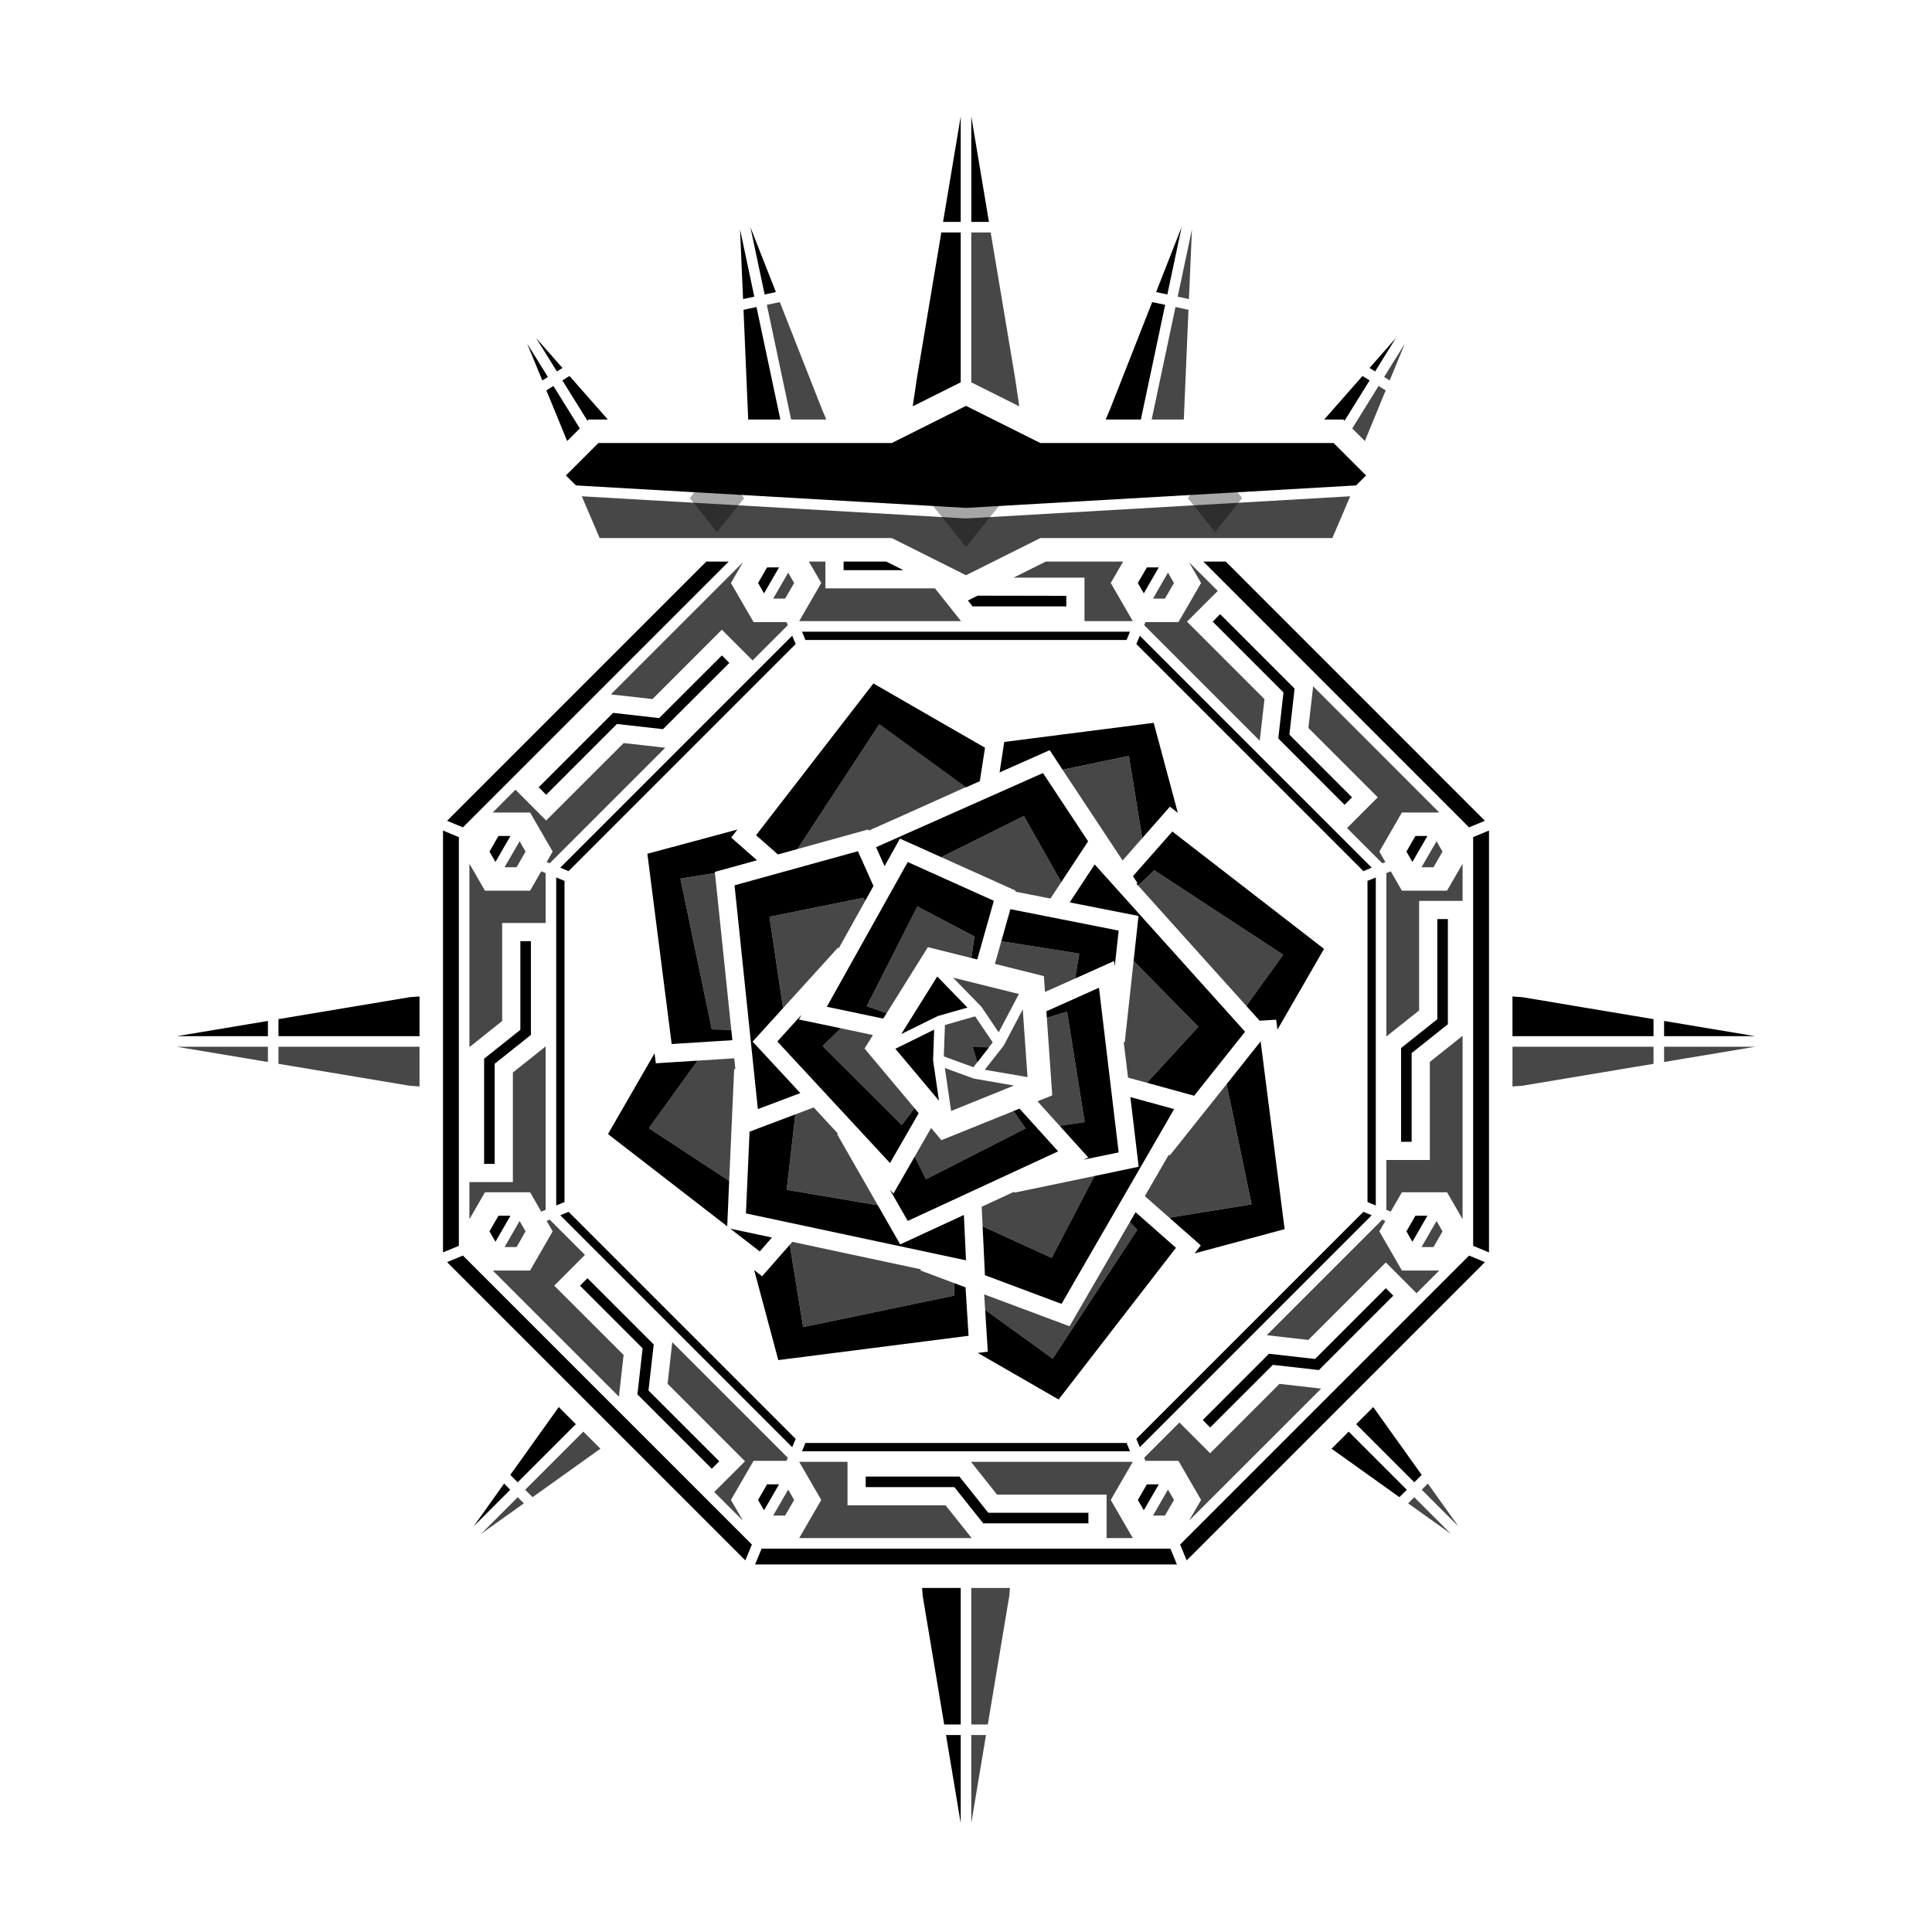
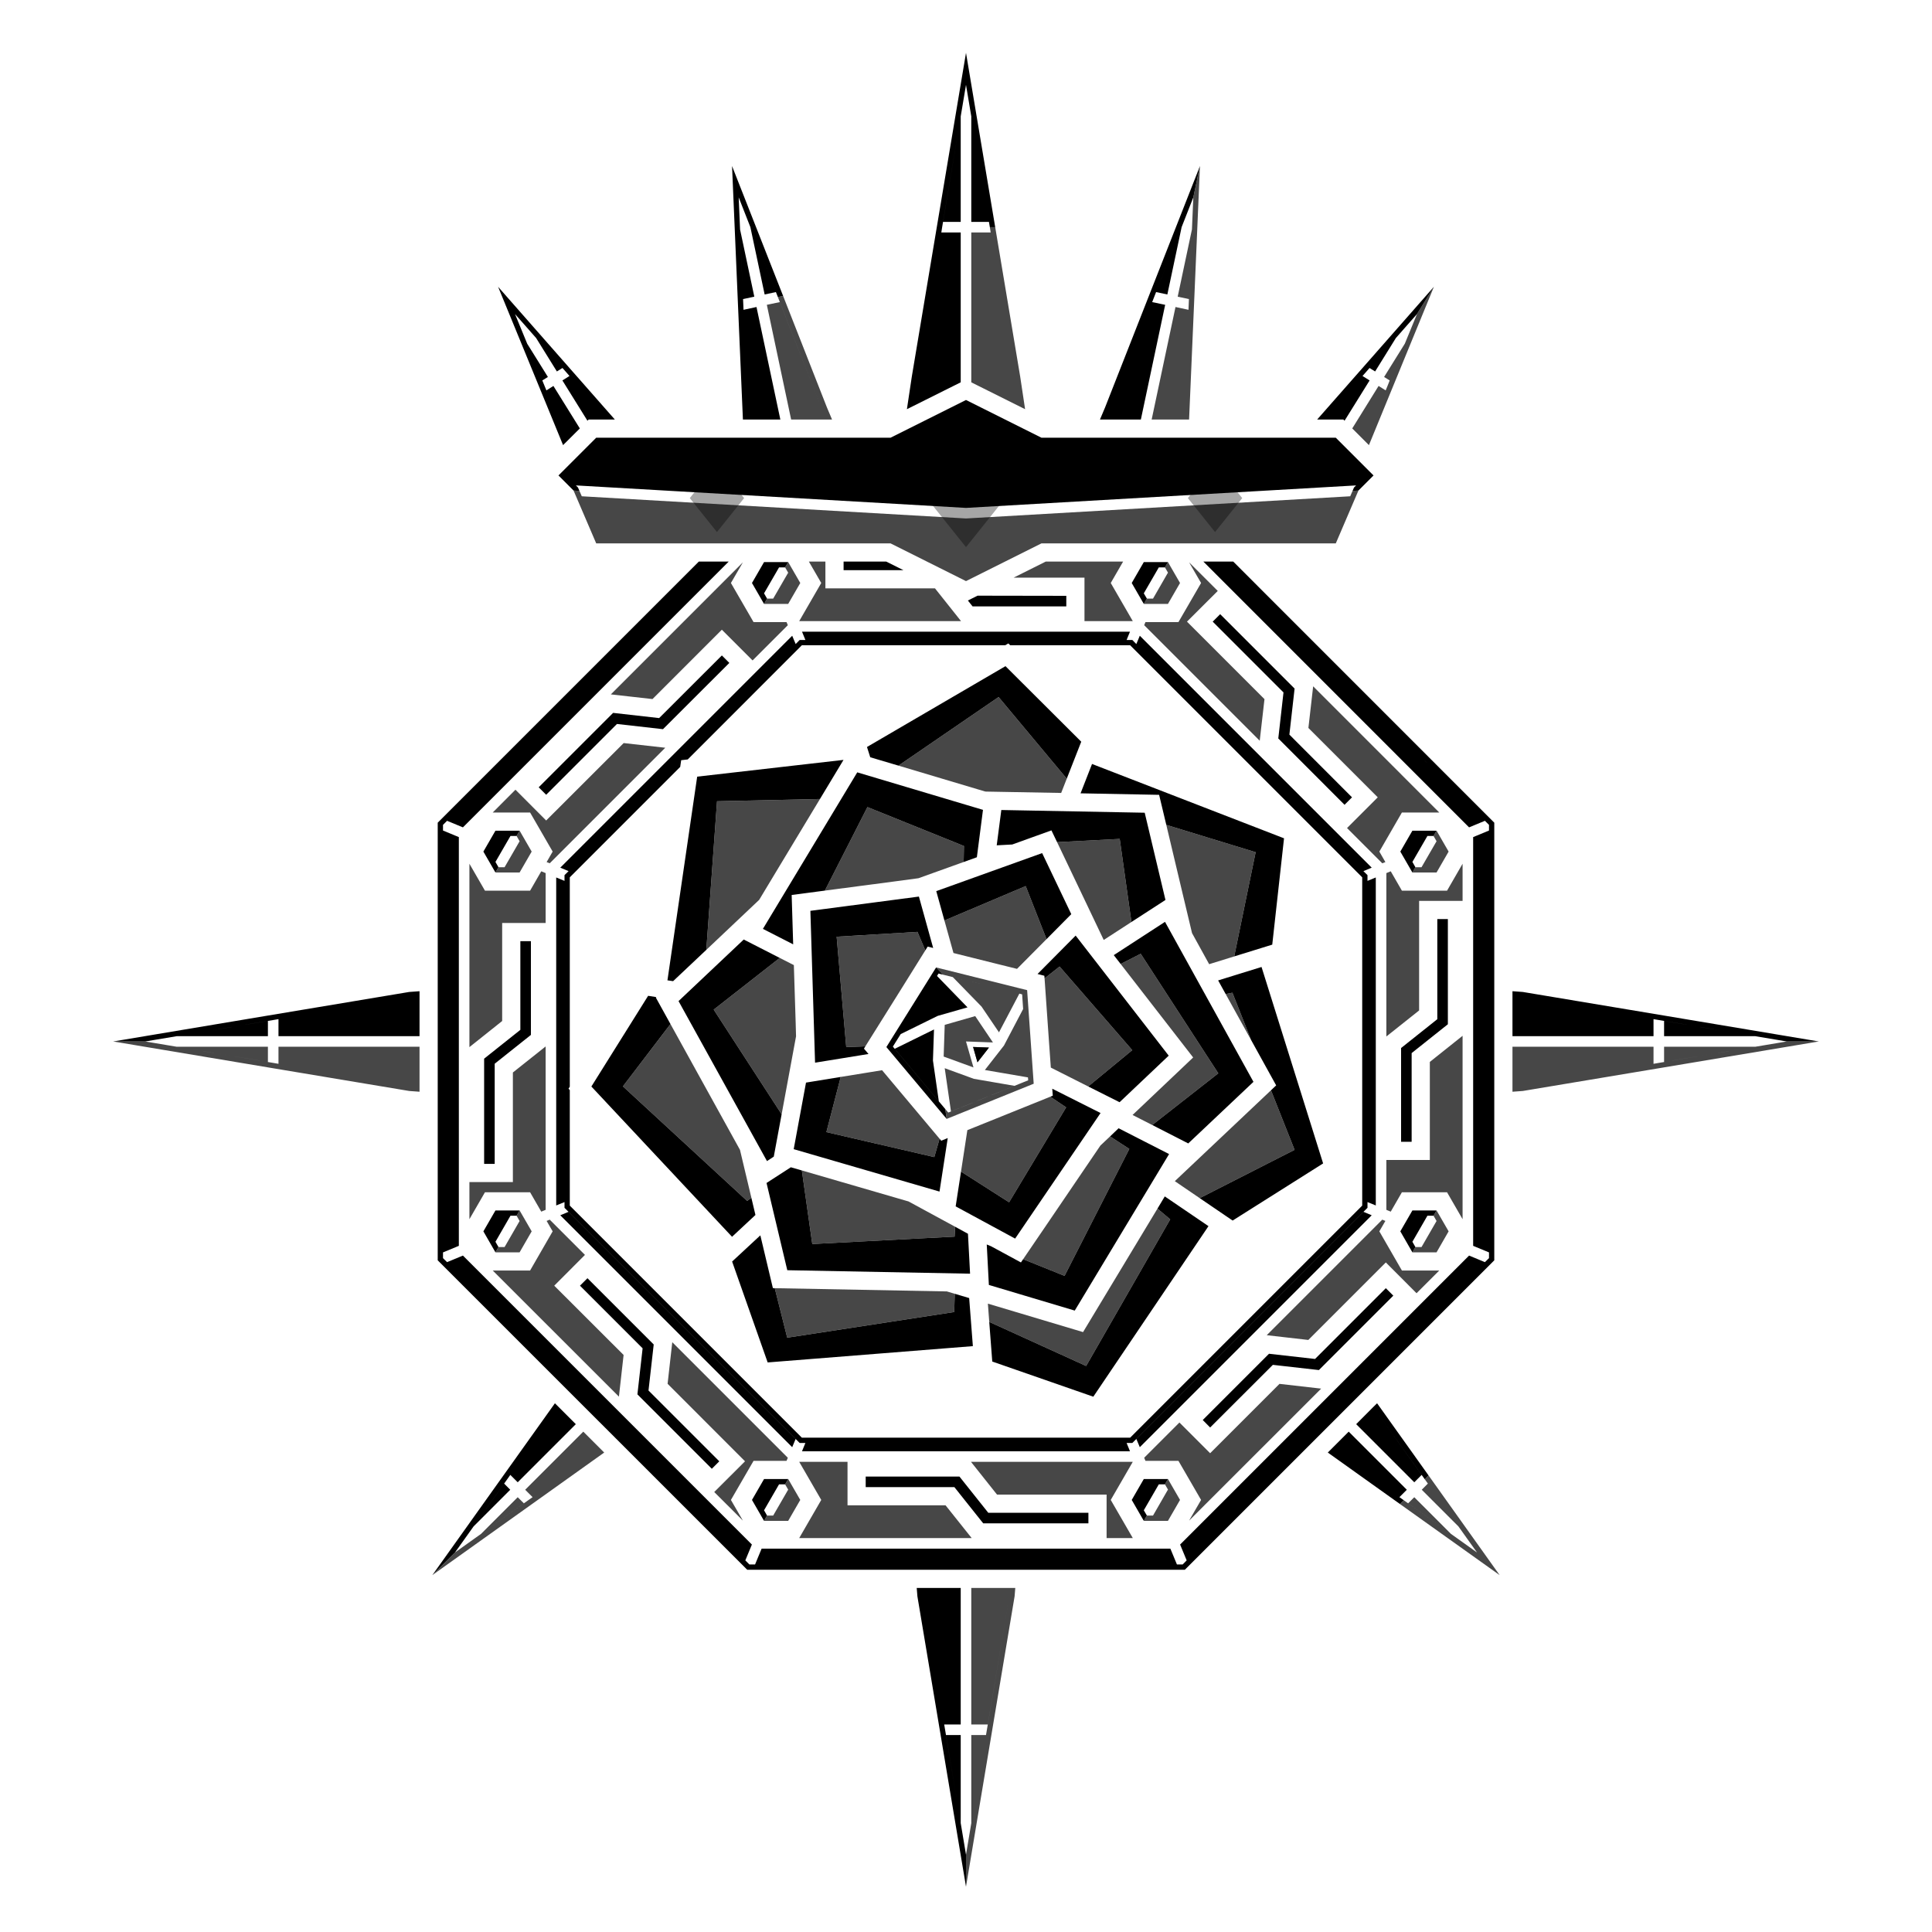
<svg xmlns="http://www.w3.org/2000/svg" viewBox="0 0 256 256" width="256" height="256">
  <g fill="currentColor" fill-rule="evenodd">
-     <path d="M201.7 132.13L219.1 135.04L219.1 137.3L200.41 137.3L200.41 132.04ZM232.58 137.3L220.5 137.3L220.5 135.28ZM55.59 137.3L36.9 137.3L36.9 135.04L54.3 132.13L55.59 132.04ZM35.5 137.3L23.42 137.3L35.5 135.28ZM127.3 228.5L125.11 228.5L122.26 211.44L122.18 210.41L127.3 210.41ZM127.3 241.58L125.35 229.9L127.3 229.9ZM188.38 195.43L187.4 196.41L179.7 188.71L181.96 186.44ZM186.41 197.4L185.43 198.38L176.44 191.96L178.71 189.7ZM76.3 188.71L68.6 196.41L67.62 195.43L74.04 186.44ZM67.61 197.4L62.75 202.26L66.8 196.58ZM76.83 56.77L75.15 58.44L72.4 51.73L73.33 51.14ZM80.54 55.59L78 55.59L77.84 55.75L74.52 50.41L75.46 49.82ZM72.6 49.95L71.86 50.41L69.85 45.53ZM74.53 48.76L73.79 49.22L71.04 44.79ZM181.48 50.41L178.16 55.75L178 55.59L175.46 55.59L180.54 49.82ZM182.21 49.22L181.47 48.76L184.96 44.79ZM103.4 55.59L99.14 55.59L98.52 41.05L100.24 40.68ZM99.95 39.31L98.46 39.63L98.06 30.39ZM102.81 38.7L101.32 39.02L99.43 30.09ZM151.17 55.59L146.51 55.59L147.08 54.24L152.67 40.03L154.39 40.39ZM154.68 39.02L153.19 38.7L156.57 30.09ZM127.3 50.66L120.94 53.84L121.51 50.02L124.73 30.8L127.3 30.8ZM127.3 29.4L124.96 29.4L127.3 15.42ZM131.04 29.4L128.7 29.4L128.7 15.42ZM149.28 84.8L106.72 84.8L106.27 83.7L149.73 83.7ZM196.76 108.76L194.66 109.63L159.45 74.41L162.42 74.41ZM181.76 114.97L180.66 115.43L150.57 85.34L151.03 84.24ZM197.3 165.95L195.2 165.08L195.2 110.92L197.3 110.05ZM182.3 159.73L181.2 159.28L181.2 116.72L182.3 116.27ZM196.76 167.24L157.24 206.76L156.37 204.66L194.66 166.37ZM181.76 161.03L151.03 191.76L150.57 190.66L180.66 160.57ZM155.95 207.3L100.05 207.3L100.92 205.2L155.08 205.2ZM149.73 192.3L106.27 192.3L106.72 191.2L149.28 191.2ZM99.63 204.66L98.76 206.76L59.24 167.24L61.34 166.37ZM105.43 190.66L104.97 191.76L74.24 161.03L75.34 160.57ZM60.8 110.92L60.8 165.08L58.7 165.95L58.7 110.05ZM74.8 116.72L74.8 159.28L73.7 159.73L73.7 116.27ZM96.56 74.41L61.34 109.63L59.24 108.76L93.59 74.41ZM105.43 85.34L75.34 115.43L74.24 114.97L104.97 84.24ZM151.56 78.62L150.77 77.25L151.97 75.18L153.55 75.18ZM187.15 114.21L186.36 112.84L187.55 110.77L189.14 110.77ZM187.15 164.54L186.36 163.16L187.55 161.09L189.14 161.09ZM151.56 200.12L150.77 198.75L151.97 196.68L153.55 196.68ZM101.24 200.12L100.45 198.75L101.64 196.68L103.23 196.68ZM65.65 164.54L64.86 163.16L66.05 161.09L67.64 161.09ZM65.65 114.21L64.86 112.84L66.05 110.77L67.64 110.77ZM101.24 78.62L100.45 77.25L101.64 75.18L103.23 75.18ZM141.29 78.95L141.29 80.35L128.87 80.35L128.25 79.57L129.53 78.93ZM119.71 75.55L111.78 75.55L111.78 74.41L117.43 74.41ZM171.54 91.24L170.85 97.34L179.15 105.65L178.16 106.64L169.38 97.85L170.07 91.75L160.69 82.37L161.68 81.38ZM191.85 135.72L187.05 139.54L187.05 151.29L185.65 151.29L185.65 138.87L190.45 135.05L190.45 121.78L191.85 121.78ZM184.62 171.68L174.76 181.54L168.66 180.85L160.35 189.15L159.37 188.16L168.15 179.38L174.25 180.07L183.63 170.69ZM130.95 200.45L144.22 200.45L144.22 201.85L130.28 201.85L126.46 197.05L114.71 197.05L114.71 195.65L127.13 195.65ZM86.62 178.15L85.93 184.25L95.31 193.63L94.32 194.62L84.46 184.76L85.15 178.66L76.85 170.36L77.84 169.37ZM70.35 137.13L65.55 140.95L65.55 154.22L64.15 154.22L64.15 140.28L68.95 136.46L68.95 124.71L70.35 124.71ZM96.64 87.84L87.85 96.62L81.75 95.93L72.37 105.31L71.38 104.32L81.24 94.46L87.34 95.15L95.65 86.85ZM137.84 58.7L176.71 58.7L181.01 63L179.69 64.32L128 67.3L76.31 64.32L74.99 63L79.29 58.7L118.17 58.7L128 53.78ZM149.58 100.16L140.79 101.99L139.09 99.4L132.45 102.35L133.07 98.31L152.87 95.78ZM156.07 107.71L155.02 106.89L151.35 111.06L149.58 100.16L152.87 95.78ZM175.44 125.73L170.02 126.51L152.95 115.32L150.82 117.35L150.58 117.09L150.71 116.98L150.12 116.1L155.34 110.18ZM169.27 136.43L169.1 135.11L166.91 135.25L165.14 133.28L170.02 126.51L175.44 125.73ZM170.22 162.87L165.84 159.58L162.53 143.66L167.04 137.99ZM170.22 162.87L158.29 166.08L159.11 165.02L154.94 161.35L165.84 159.58ZM155.82 165.34L140.27 185.44L139.49 180.02L150.69 162.95L149.71 161.93L150.47 160.62ZM139.49 180.02L140.27 185.44L129.57 179.27L130.89 179.1L130.54 173.56ZM127.94 170.58L128.34 177L103.13 180.22L106.42 175.84L126.4 171.68L126.44 170.02ZM106.42 175.84L103.13 180.22L99.93 168.29L100.98 169.11L104.65 164.94ZM102.29 163.98L100.67 165.82L96.76 162.8ZM96.62 156.47L96.36 162.49L80.56 150.27L85.98 149.49ZM86.9 140.89L92.44 140.54L85.98 149.49L80.56 150.27L86.73 139.57ZM90.16 116.42L94.32 136.4L96.9 136.46L97.04 137.83L89 138.34L85.78 113.13ZM96.89 110.98L100.31 113.99L94.72 115.53L94.73 115.68L90.16 116.42L85.78 113.13L97.71 109.92ZM116.51 95.98L105.68 112.5L103.08 113.22L100.18 110.67L115.73 90.56ZM130.52 99.08L129.83 103.51L128.02 104.32L116.51 95.98L115.73 90.56ZM135.67 108.13L124.72 113.58L119.25 111.12L117.21 114.77L116.08 112.26L138.2 102.43ZM144.18 111.48L140.62 116.89L135.67 108.13L138.2 102.43ZM164.98 136.71L158.78 136.06L150.21 127.33L150.86 121.37L141.74 119.57L145.05 114.54ZM164.98 136.71L158.23 145.19L151.97 143.47L158.78 136.06ZM155.58 146.96L140.66 172.77L139.35 166.67L145.01 155.83L150.88 154.6L149.78 145.37ZM139.35 166.67L140.66 172.77L130.51 168.97L130.2 162.49ZM116.31 159.69L119.28 164.89L127.72 160.99L128 167L98.84 160.78L104.24 157.66ZM104.24 157.66L98.84 160.78L99.32 149.95L105.39 147.66ZM101.96 121.48L103.76 133.58L99.73 138.02L106.05 144.84L100.42 146.96L97.33 117.31ZM115.74 117.4L114.65 119.36L114.4 118.96L101.96 121.48L97.33 117.31L113.68 112.79ZM148.23 123.31L143.01 126.36L132.68 124.72L133.88 120.47ZM147.71 128.06L147.62 127.34L142.45 129.66L143.01 126.36L148.23 123.31ZM148.23 152.7L143.72 148.68L141.39 134.06L138.71 134.86L138.65 134L145.62 130.88ZM148.23 152.7L143.54 153.67L144.2 153.37L140.4 149.17L143.72 148.68ZM140.21 152.56L120.28 161.78L122.7 156.25L135.89 149.52L134.3 147.22L135.09 146.9ZM122.7 156.25L120.28 161.78L117.9 157.63L118.39 158.15L121.21 153.24ZM109.01 138.6L119.48 149.06L121.18 146.84L121.73 147.5L117.93 154.11L103 138ZM105.86 135.09L111.41 136.25L109.01 138.6L103 138L106.21 134.46ZM121.56 120.12L114.85 133.32L117.49 134.25L117.03 134.97L109.56 133.4L120.28 114.22ZM131.69 119.36L129.49 127.13L128.71 126.94L129.12 124.09L121.56 120.12L120.28 114.22ZM123.64 140.5L124.42 145.85L118.64 138.97L123.78 136.43ZM128.19 133.51L124.27 134.63L119.42 137.02L124.19 129.39ZM131.01 138.81L129.51 140.73L128.94 138.73Z" />
-     <path d="M219.1 140.96L201.7 143.87L200.41 143.96L200.41 138.7L219.1 138.7ZM220.5 140.72L220.5 138.7L232.58 138.7ZM55.59 143.96L54.3 143.87L36.9 140.96L36.9 138.7L55.59 138.7ZM35.5 140.72L23.42 138.7L35.5 138.7ZM133.74 211.44L130.89 228.5L128.7 228.5L128.7 210.41L133.82 210.41ZM128.7 241.58L128.7 229.9L130.65 229.9ZM193.25 202.26L188.39 197.4L189.2 196.58ZM192.26 203.25L186.58 199.2L187.4 198.39ZM79.56 191.96L70.57 198.38L69.59 197.4L77.29 189.7ZM69.42 199.2L63.74 203.25L68.6 198.39ZM183.61 51.73L180.85 58.44L179.18 56.77L182.67 51.14ZM184.14 50.41L183.4 49.95L186.15 45.53ZM108.92 54.24L109.49 55.59L104.83 55.59L101.61 40.39L103.33 40.03ZM156.86 55.59L152.6 55.59L155.76 40.68L157.48 41.05ZM157.54 39.63L156.05 39.31L157.94 30.39ZM134.49 50L135.06 53.84L128.7 50.66L128.7 30.8L131.27 30.8ZM109.37 77.96L123.89 77.96L127.34 82.3L105.9 82.3L108.82 77.25L107.18 74.41L109.37 74.41ZM147.18 77.25L150.1 82.3L143.7 82.3L143.7 76.54L134.31 76.54L138.57 74.41L148.82 74.41ZM190.71 107.66L185.76 107.66L182.77 112.84L183.57 114.23L183.16 114.39L178.49 109.72L182.56 105.65L173.37 96.46L174 90.94ZM161.36 78.3L157.28 82.37L167.55 92.64L166.92 98.15L151.61 82.84L151.78 82.43L156.15 82.43L159.15 77.25L157.56 74.51ZM193.8 161.55L191.74 157.98L185.76 157.98L184.28 160.55L183.7 160.31L183.7 153.7L189.46 153.7L189.46 140.71L193.8 137.25ZM193.8 119.37L188.04 119.37L188.04 133.89L183.7 137.34L183.7 115.69L184.28 115.45L185.76 118.02L191.74 118.02L193.8 114.45ZM175.06 184L157.56 201.49L159.15 198.75L156.15 193.57L151.78 193.57L151.61 193.16L156.28 188.49L160.35 192.56L169.54 183.37ZM183.57 161.78L182.77 163.16L185.76 168.35L190.71 168.35L187.7 171.36L183.63 167.28L173.36 177.55L167.85 176.92L183.16 161.61ZM112.3 199.46L125.29 199.46L128.75 203.8L105.9 203.8L108.82 198.75L105.9 193.7L112.3 193.7ZM147.18 198.75L150.1 203.8L146.63 203.8L146.63 198.04L132.11 198.04L128.66 193.7L150.1 193.7ZM104.39 193.16L104.22 193.57L99.85 193.57L96.85 198.75L98.44 201.49L94.64 197.7L98.72 193.63L88.46 183.36L89.08 177.85ZM77.51 166.28L73.44 170.36L82.63 179.54L82.01 185.06L65.29 168.35L70.24 168.35L73.23 163.16L72.43 161.78L72.84 161.61ZM72.3 160.31L71.72 160.55L70.24 157.98L64.26 157.98L62.2 161.55L62.2 156.63L67.96 156.63L67.96 142.11L72.3 138.66ZM64.26 118.02L70.24 118.02L71.72 115.45L72.3 115.69L72.3 122.3L66.54 122.3L66.54 135.29L62.2 138.75L62.2 114.45ZM88.15 99.08L72.84 114.39L72.43 114.23L73.23 112.84L70.24 107.66L65.29 107.66L68.3 104.64L72.37 108.72L82.64 98.46ZM96.85 77.25L99.85 82.43L104.22 82.43L104.39 82.84L99.72 87.51L95.65 83.44L86.46 92.63L80.94 92.01L98.44 74.51ZM155.56 77.25L154.36 79.32L152.78 79.32L154.76 75.88ZM191.14 112.84L189.95 114.91L188.36 114.91L190.35 111.47ZM191.14 163.16L189.95 165.24L188.36 165.24L190.35 161.79ZM155.56 198.75L154.36 200.82L152.78 200.82L154.76 197.38ZM105.23 198.75L104.03 200.82L102.45 200.82L104.44 197.38ZM69.64 163.16L68.45 165.24L66.86 165.24L68.85 161.79ZM69.64 112.84L68.45 114.91L66.86 114.91L68.85 111.47ZM105.23 77.25L104.03 79.32L102.45 79.32L104.44 75.88ZM176.54 71.3L137.84 71.3L128 76.22L118.17 71.3L79.46 71.3L77.09 65.76L128 68.7L178.91 65.76ZM144.69 107.88L140.79 101.99L149.58 100.16ZM151.35 111.06L148.75 114.02L144.69 107.88L149.58 100.16ZM170.02 126.51L160.88 128.55L150.82 117.35L152.95 115.32ZM165.14 133.28L160.88 128.55L170.02 126.51ZM165.84 159.58L155.21 152.84L162.53 143.66ZM165.84 159.58L154.94 161.35L151.7 158.49L154.86 153.02L155.01 153.1L155.21 152.84ZM150.69 162.95L139.49 180.02L138.25 174.44L141.72 175.74L149.71 161.93ZM138.25 174.44L139.49 180.02L130.54 173.56L130.41 171.51ZM122.02 168.19L121.98 168.35L126.44 170.02L126.4 171.68L106.42 175.84L112.55 166.17ZM112.55 166.17L106.42 175.84L104.65 164.94L104.99 164.55ZM96.62 156.47L85.98 149.49L97.04 147.02ZM97.44 141.64L97.28 141.66L97.04 147.02L85.98 149.49L92.44 140.54L97.29 140.23ZM95.14 119.57L96.9 136.46L94.32 136.4L90.16 116.42ZM95.14 119.57L90.16 116.42L94.73 115.68ZM119.25 108.22L115.1 110.06L115.03 109.91L105.68 112.5L116.51 95.98ZM128.02 104.28L119.25 108.22L116.51 95.98ZM132.64 117.14L124.72 113.58L135.67 108.13ZM140.62 116.89L139.19 119.06L134.54 118.15L134.58 118.02L132.64 117.14L135.67 108.13ZM158.78 136.06L149.27 135.96L150.21 127.33ZM158.78 136.06L151.97 143.47L149.47 142.79L148.9 138.09L149.04 138.08L149.27 135.96ZM139.35 166.67L136.51 157.6L145.01 155.83ZM139.35 166.67L130.2 162.49L130.08 159.9L134.38 157.91L134.43 158.03L136.51 157.6ZM116.31 159.69L104.24 157.66L111.99 152.15ZM111.04 150.22L110.93 150.3L111.99 152.15L104.24 157.66L105.39 147.66L107.82 146.74ZM109.6 127.15L103.76 133.58L101.96 121.48ZM114.65 119.36L111.14 125.65L111.03 125.57L109.6 127.15L101.96 121.48L114.4 118.96ZM143.01 126.36L138.33 129.48L138.32 129.34L131.83 127.72L132.68 124.72ZM142.45 129.66L138.47 131.44L138.33 129.48L143.01 126.36ZM143.72 148.68L139.3 145.2L139.43 145.14L138.71 134.86L141.39 134.06ZM143.72 148.68L140.4 149.17L137.47 145.93L139.3 145.2ZM135.89 149.52L122.7 156.25L124.65 150.97L124.74 151.08L134.3 147.22ZM124.65 150.97L122.7 156.25L121.21 153.24L123.38 149.46ZM114.63 138.82L114.56 138.94L121.18 146.84L119.48 149.06L109.01 138.6ZM115.67 137.15L114.63 138.82L109.01 138.6L111.41 136.25ZM123.09 125.54L122.95 125.5L117.49 134.25L114.85 133.32L121.56 120.12ZM129.12 124.09L128.71 126.94L123.09 125.54L121.56 120.12ZM136.15 142.72L130.49 141.75L133 138.54L135.52 133.75ZM129.04 142.92L134.36 143.84L126.03 147.21L125.2 141.52ZM135.01 131.71L132.33 136.79L130.05 133.41L126.28 129.54ZM131.54 138.12L128.98 141.41L125.06 139.98L125.21 135.82L129.21 134.67Z" fill-opacity="0.72" />
+     <path d="M201.78 131.44L219.8 134.45L219.8 135.16L219.1 135.04L219.1 137.3L200.41 137.3L200.41 131.34ZM241 138L236.76 138L219.8 135.16L219.8 134.45ZM232.58 137.3L220.5 137.3L220.5 135.28ZM36.9 137.3L36.9 135.04L36.2 135.16L36.2 134.45L54.22 131.44L55.59 131.34L55.59 137.3ZM36.2 135.16L19.24 138L15 138L36.2 134.45ZM35.5 137.3L23.42 137.3L35.5 135.28ZM127.3 228.5L125.11 228.5L125.23 229.2L124.52 229.2L121.56 211.52L121.47 210.41L127.3 210.41ZM128 245.76L128 250L124.52 229.2L125.23 229.2ZM127.3 241.58L125.35 229.9L127.3 229.9ZM188.38 195.43L187.4 196.41L179.7 188.71L181.96 186.44ZM189.29 195.5L188.79 196.01L181.96 186.44L182.47 185.94ZM186.41 197.4L185.43 198.38L186.01 198.79L185.5 199.29L175.94 192.47L178.71 189.7ZM76.3 188.71L68.6 196.41L67.62 195.43L67.21 196.01L66.71 195.5L73.53 185.94ZM67.21 196.01L60.29 205.71L57.29 208.71L66.71 195.5ZM67.61 197.4L62.75 202.26L66.8 196.58ZM72.4 51.73L73.33 51.14L76.83 56.77L74.61 58.98L71.52 51.45L72.13 51.07ZM81.47 55.59L78 55.59L77.84 55.75L74.52 50.41L75.46 49.82L75 49.29L75.6 48.92ZM68.24 41.61L72.13 51.07L71.52 51.45L66 38ZM72.6 49.95L71.86 50.41L69.85 45.53ZM75.6 48.92L75 49.29L74.53 48.76L73.79 49.22L71.04 44.79L68.24 41.61L66 38ZM181.01 49.29L180.54 49.82L181.48 50.41L178.16 55.75L178 55.59L174.53 55.59L180.4 48.92ZM187.76 41.61L184.96 44.79L182.21 49.22L181.47 48.76L181.01 49.29L180.4 48.92L190 38ZM98.52 41.05L100.24 40.68L103.4 55.59L98.44 55.59L97.79 40.48L98.49 40.34ZM97.88 26.15L98.49 40.34L97.79 40.48L97 22ZM99.95 39.31L98.46 39.63L98.06 30.39ZM103.77 39.22L103.07 39.36L99.71 30.8L102.81 38.7L101.32 39.02L99.43 30.1L97.88 26.15L97 22ZM152.67 40.03L154.39 40.39L151.17 55.59L145.75 55.59L146.43 53.98L152.23 39.22L152.93 39.36ZM158.12 26.15L156.57 30.1L154.68 39.02L153.19 38.7L156.29 30.8L152.93 39.36L152.23 39.22L159 22ZM124.73 30.8L127.3 30.8L127.3 50.66L120.17 54.22L120.82 49.9L124.13 30.1L124.84 30.1ZM128 11.24L124.84 30.1L124.13 30.1L128 7ZM127.3 29.4L124.96 29.4L127.3 15.42ZM131.87 30.1L131.16 30.1L131.04 29.4L128.7 29.4L128.7 15.42L128 11.24L128 7ZM149.28 84.8L150.04 84.8L149.75 85.5L133.86 85.5L133.61 85.26L133.2 85.5L106.25 85.5L105.96 84.8L106.72 84.8L106.27 83.7L149.73 83.7ZM196.76 108.76L194.66 109.63L159.45 74.41L162.42 74.41ZM198 109.01L197.3 109.3L162.42 74.41L163.41 74.41ZM181.76 114.97L180.66 115.43L181.2 115.96L180.5 116.25L149.75 85.5L150.04 84.8L150.57 85.34L151.03 84.24ZM198 167L197.3 166.71L197.3 165.95L195.2 165.08L195.2 110.92L197.3 110.05L197.3 109.3L198 109.01ZM181.2 160.04L180.5 159.75L180.5 116.25L181.2 115.96ZM182.3 159.73L181.2 159.28L181.2 116.72L182.3 116.27ZM196.76 167.24L197.3 166.71L198 167L157 208L156.71 207.3L157.24 206.76L156.37 204.66L194.66 166.37ZM181.76 161.03L151.03 191.76L150.57 190.66L180.66 160.57ZM181.2 160.04L150.04 191.2L149.75 190.5L180.5 159.75ZM155.95 207.3L156.71 207.3L157 208L99.01 208L99.3 207.3L100.05 207.3L100.92 205.2L155.08 205.2ZM150.04 191.2L149.28 191.2L149.73 192.3L106.27 192.3L106.72 191.2L105.96 191.2L106.25 190.5L149.75 190.5ZM99.63 204.66L98.76 206.76L99.3 207.3L99.01 208L58 167L58.7 166.71L59.24 167.24L61.34 166.37ZM105.43 190.66L104.97 191.76L74.24 161.03L75.34 160.57ZM106.25 190.5L105.96 191.2L74.8 160.04L75.5 159.75ZM58.7 109.3L58.7 110.05L60.8 110.92L60.8 165.08L58.7 165.95L58.7 166.71L58 167L58 109.01ZM75.5 116.25L75.5 143.99L75.33 144.26L75.5 144.44L75.5 159.75L74.8 160.04L74.8 115.96ZM74.8 116.72L74.8 159.28L73.7 159.73L73.7 116.27ZM96.56 74.41L61.34 109.63L59.24 108.76L93.59 74.41ZM93.59 74.41L58.7 109.3L58 109.01L92.6 74.41ZM105.43 85.34L105.96 84.8L106.25 85.5L91.13 100.63L90.26 100.73L90.13 101.62L75.5 116.25L74.8 115.96L75.34 115.43L74.24 114.97L104.97 84.24ZM154.36 75.18L153.55 75.18L151.56 78.62L151.97 79.32L151.56 80.02L149.96 77.25L151.56 74.48L154.76 74.48ZM189.95 110.77L189.14 110.77L187.15 114.21L187.55 114.91L187.15 115.61L185.55 112.84L187.15 110.07L190.35 110.07ZM189.95 161.09L189.14 161.09L187.15 164.54L187.55 165.24L187.15 165.94L185.55 163.16L187.15 160.39L190.35 160.39ZM154.36 196.68L153.55 196.68L151.56 200.12L151.97 200.82L151.56 201.52L149.96 198.75L151.56 195.98L154.76 195.98ZM104.03 196.68L103.23 196.68L101.24 200.12L101.64 200.82L101.24 201.52L99.64 198.75L101.24 195.98L104.44 195.98ZM68.45 161.09L67.64 161.09L65.65 164.54L66.05 165.24L65.65 165.94L64.05 163.16L65.65 160.39L68.85 160.39ZM68.45 110.77L67.64 110.77L65.65 114.21L66.05 114.91L65.65 115.61L64.05 112.84L65.65 110.07L68.85 110.07ZM104.03 75.18L103.23 75.18L101.24 78.62L101.64 79.32L101.24 80.02L99.64 77.25L101.24 74.48L104.44 74.48ZM141.29 78.95L141.29 80.35L128.87 80.35L128.25 79.57L129.53 78.93ZM119.71 75.55L111.78 75.55L111.78 74.41L117.43 74.41ZM171.54 91.24L170.85 97.34L179.15 105.65L178.16 106.64L169.38 97.85L170.07 91.75L160.69 82.37L161.68 81.38ZM191.85 135.72L187.05 139.54L187.05 151.29L185.65 151.29L185.65 138.87L190.45 135.05L190.45 121.78L191.85 121.78ZM184.62 171.68L174.76 181.54L168.66 180.85L160.35 189.15L159.37 188.16L168.15 179.38L174.25 180.07L183.63 170.69ZM130.95 200.45L144.22 200.45L144.22 201.85L130.28 201.85L126.46 197.05L114.71 197.05L114.71 195.65L127.13 195.65ZM86.62 178.15L85.93 184.25L95.31 193.63L94.32 194.62L84.46 184.76L85.15 178.66L76.85 170.36L77.84 169.37ZM70.35 137.13L65.55 140.95L65.55 154.22L64.15 154.22L64.15 140.28L68.95 136.46L68.95 124.71L70.35 124.71ZM96.64 87.84L87.85 96.62L81.75 95.93L72.37 105.31L71.38 104.32L81.24 94.46L87.34 95.15L95.65 86.85ZM138 58L177 58L182 63L180 65L179.22 65.05L179.41 64.6L179.69 64.32L128 67.3L76.31 64.32L76.59 64.6L76.78 65.05L76 65L74 63L79 58L118 58L128 53ZM132.32 92.36L119.05 101.45L115.31 100.34L114.88 98.98L133.23 88.27ZM143.27 98.28L141.35 103.18L132.32 92.36L133.23 88.27ZM170.14 111.08L166.38 112.92L154.54 109.3L153.59 105.32L143.18 105.12L144.7 101.23ZM168.58 125.17L163.54 126.73L166.38 112.92L170.14 111.08ZM175.32 154.16L171.54 152.36L168.41 144.47L169.1 143.82L165.78 137.81L163.3 131.54L162.41 131.72L161.41 129.91L167.16 128.13ZM175.32 154.16L163.33 161.73L158.97 158.76L171.54 152.36ZM160.13 162.47L144.87 185.07L143.92 181L155.06 161.57L153.37 160.15L154.34 158.53ZM143.92 181L144.87 185.07L131.48 180.41L131.08 175.16ZM128.42 172L128.91 178.37L101.72 180.53L104.31 177.25L126.44 173.85L126.51 171.43ZM102.41 170.68L102.66 170.69L104.31 177.25L101.72 180.53L97.01 167.16L100.75 163.69ZM99 159.13L99.56 158.71L100.1 160.99L97 163.88L78.36 143.97L82.54 143.95ZM86.97 132.12L86.9 132.18L88.84 135.69L82.54 143.95L78.36 143.97L85.88 131.95ZM95.01 106.17L93.59 125.86L89.19 130.01L88.44 129.9L92.38 102.91ZM108.65 105.87L95.01 106.17L92.38 102.91L111.77 100.69ZM151.68 107.69L148.37 111.16L140.07 111.59L139.32 110.03L134.13 111.9L132.07 112.01L132.68 107.33ZM154.43 119.25L149.92 122.17L148.37 111.16L151.68 107.69ZM166.09 143.35L161.43 142.22L151.15 126.38L148.49 127.73L147.58 126.56L154.37 122.15ZM166.09 143.35L157.45 151.51L152.68 149.07L161.43 142.22ZM154.91 152.92L142.41 173.66L141.06 169.06L149.64 152.24L147.09 150.58L148.22 149.5ZM131.33 165.14L135.28 167.28L135.57 166.85L141.06 169.06L142.41 173.66L131.03 170.26L130.75 164.9ZM128.26 163.48L128.54 168.77L104.32 168.31L107.63 164.84L126.49 163.86L126.56 162.55ZM106.25 155.09L107.63 164.84L104.32 168.31L101.57 156.75L104.79 154.67ZM94.57 133.78L103.57 147.65L102.53 153.26L101.63 153.85L89.91 132.65ZM103.32 126.93L94.57 133.78L89.91 132.65L98.55 124.49ZM114.94 106.94L109.3 118.01L104.9 118.59L105.1 125.13L101.09 123.08L113.59 102.34ZM130.25 107.31L129.44 113.59L127.69 114.22L127.73 112.1L114.94 106.94L113.59 102.34ZM135.91 117.41L125.14 121.97L124.06 118.08L138.09 113.04ZM141.95 121.13L138.67 124.44L135.91 117.41L138.09 113.04ZM154.86 139.88L150.03 139.15L140.4 128.07L138.41 129.64L138.38 129.29L137.48 129.06L142.53 123.97ZM154.86 139.88L148.35 146.05L144.19 143.96L150.03 139.15ZM145.83 147.48L134.51 164.12L133.71 159.31L141.27 146.73L139.17 145.32L139.5 145.18L139.43 144.26ZM133.71 159.31L134.51 164.12L126.63 159.85L127.34 155.24ZM123.8 153.32L124.5 150.89L124.72 151.15L125.58 150.8L124.49 157.89L105.17 152.27L109.5 150.01ZM109.5 150.01L105.17 152.27L106.8 143.45L111.4 142.7ZM110.86 124.12L112.13 138.74L114.66 138.65L114.48 138.95L115.08 139.66L108 140.81L107.38 120.69ZM123.65 125.61L122.92 125.43L122.61 125.93L121.57 123.48L110.86 124.12L107.38 120.69L121.76 118.8ZM118.31 138.68L125.25 146.95L125.44 148.26L117.45 138.74L118.64 138.15ZM123.62 140.52L124.4 145.93L118.56 138.97L123.76 136.41ZM117.45 138.74L124.04 128.19L124.96 129.15L124.36 129L124.16 129.32L128.2 133.48L124.25 134.61L119.35 137.02L118.64 138.15ZM131.04 138.81L129.52 140.76L128.94 138.73Z" />
+     <path d="M219.1 138.7L219.1 140.96L219.8 140.84L219.8 141.55L201.78 144.56L200.41 144.66L200.41 138.7ZM219.8 141.55L219.8 140.84L236.76 138L241 138ZM220.5 140.72L220.5 138.7L232.58 138.7ZM55.59 144.66L54.22 144.56L36.2 141.55L36.2 140.84L36.9 140.96L36.9 138.7L55.59 138.7ZM36.2 140.84L36.2 141.55L15 138L19.24 138ZM35.5 140.72L23.42 138.7L35.5 138.7ZM134.44 211.52L131.48 229.2L130.77 229.2L133.74 211.44L130.89 228.5L128.7 228.5L128.7 210.41L134.53 210.41ZM128 250L128 245.76L128.7 241.58L128.7 229.9L130.65 229.9L130.77 229.2L131.48 229.2ZM198.71 208.71L195.71 205.71L193.25 202.26L188.39 197.4L189.2 196.58L188.79 196.01L189.29 195.5ZM195.71 205.71L198.71 208.71L185.5 199.29L186.01 198.79ZM192.26 203.25L186.58 199.2L187.4 198.39ZM80.06 192.47L70.5 199.29L69.99 198.79L70.57 198.38L69.59 197.4L77.29 189.7ZM70.5 199.29L57.29 208.71L60.29 205.71L69.99 198.79ZM69.42 199.2L63.74 203.25L68.6 198.39ZM184.48 51.45L181.39 58.98L179.18 56.77L182.67 51.14L183.61 51.73L183.88 51.07ZM184.48 51.45L183.88 51.07L184.14 50.41L183.4 49.95L186.15 45.53L187.76 41.61L190 38ZM108.92 54.24L109.49 55.59L104.83 55.59L101.61 40.39L103.33 40.03ZM109.57 53.98L110.25 55.59L109.49 55.59L108.92 54.24L103.07 39.36L103.77 39.22ZM157.56 55.59L152.6 55.59L155.76 40.68L157.48 41.05L157.51 40.34L158.21 40.48ZM158.21 40.48L157.51 40.34L157.54 39.63L156.05 39.31L157.94 30.39L157.57 39.02L158.12 26.15L159 22ZM135.18 49.9L135.83 54.22L128.7 50.66L128.7 30.8L131.27 30.8L131.16 30.1L131.87 30.1ZM109.37 77.96L123.89 77.96L127.34 82.3L105.9 82.3L108.82 77.25L107.18 74.41L109.37 74.41ZM147.18 77.25L150.1 82.3L143.7 82.3L143.7 76.54L134.31 76.54L138.57 74.41L148.82 74.41ZM190.71 107.66L185.76 107.66L182.77 112.84L183.57 114.23L183.16 114.39L178.49 109.72L182.56 105.65L173.37 96.46L174 90.94ZM161.36 78.3L157.28 82.37L167.55 92.64L166.92 98.15L151.61 82.84L151.78 82.43L156.15 82.43L159.15 77.25L157.56 74.51ZM193.8 161.55L191.74 157.98L185.76 157.98L184.28 160.55L183.7 160.31L183.7 153.7L189.46 153.7L189.46 140.71L193.8 137.25ZM193.8 119.37L188.04 119.37L188.04 133.89L183.7 137.34L183.7 115.69L184.28 115.45L185.76 118.02L191.74 118.02L193.8 114.45ZM175.06 184L157.56 201.49L159.15 198.75L156.15 193.57L151.78 193.57L151.61 193.16L156.28 188.49L160.35 192.56L169.54 183.37ZM183.57 161.78L182.77 163.16L185.76 168.35L190.71 168.35L187.7 171.36L183.63 167.28L173.36 177.55L167.85 176.92L183.16 161.61ZM112.3 199.46L125.29 199.46L128.75 203.8L105.9 203.8L108.82 198.75L105.9 193.7L112.3 193.7ZM147.18 198.75L150.1 203.8L146.63 203.8L146.63 198.04L132.11 198.04L128.66 193.7L150.1 193.7ZM104.39 193.16L104.22 193.57L99.85 193.57L96.85 198.75L98.44 201.49L94.64 197.7L98.72 193.63L88.46 183.36L89.08 177.85ZM77.51 166.28L73.44 170.36L82.63 179.54L82.01 185.06L65.29 168.35L70.24 168.35L73.23 163.16L72.43 161.78L72.84 161.61ZM72.3 160.31L71.72 160.55L70.24 157.98L64.26 157.98L62.2 161.55L62.2 156.63L67.96 156.63L67.96 142.11L72.3 138.66ZM64.26 118.02L70.24 118.02L71.72 115.45L72.3 115.69L72.3 122.3L66.54 122.3L66.54 135.29L62.2 138.75L62.2 114.45ZM88.15 99.08L72.84 114.39L72.43 114.23L73.23 112.84L70.24 107.66L65.29 107.66L68.3 104.64L72.37 108.72L82.64 98.46ZM96.85 77.25L99.85 82.43L104.22 82.43L104.39 82.84L99.72 87.51L95.65 83.44L86.46 92.63L80.94 92.01L98.44 74.51ZM156.36 77.25L154.76 80.02L151.56 80.02L151.97 79.32L152.78 79.32L154.76 75.88L155.56 77.25L154.36 75.18L154.76 74.48ZM191.95 112.84L190.35 115.61L187.15 115.61L187.55 114.91L188.36 114.91L190.35 111.47L191.14 112.84L189.95 110.77L190.35 110.07ZM191.95 163.16L190.35 165.94L187.15 165.94L187.55 165.24L188.36 165.24L190.35 161.79L191.14 163.16L189.95 161.09L190.35 160.39ZM156.36 198.75L154.76 201.52L151.56 201.52L151.97 200.82L152.78 200.82L154.76 197.38L155.56 198.75L154.36 196.68L154.76 195.98ZM106.04 198.75L104.44 201.52L101.24 201.52L101.64 200.82L102.45 200.82L104.44 197.38L105.23 198.75L104.03 196.68L104.44 195.98ZM70.45 163.16L68.85 165.94L65.65 165.94L66.05 165.24L66.86 165.24L68.85 161.79L69.64 163.16L68.45 161.09L68.85 160.39ZM70.45 112.84L68.85 115.61L65.65 115.61L66.05 114.91L66.86 114.91L68.85 111.47L69.64 112.84L68.45 110.77L68.85 110.07ZM106.04 77.25L104.44 80.02L101.24 80.02L101.64 79.32L102.45 79.32L104.44 75.88L105.23 77.25L104.03 75.18L104.44 74.48ZM177 72L138 72L128 77L118 72L79 72L76 65L76.78 65.05L77.09 65.76L128 68.7L178.91 65.76L179.22 65.05L180 65ZM130.7 104.89L130.54 104.88L119.05 101.45L132.32 92.36ZM141.35 103.18L140.61 105.07L130.7 104.89L132.32 92.36ZM166.38 112.92L156.78 118.73L154.54 109.3ZM163.54 126.73L160.22 127.76L157.95 123.64L156.78 118.73L166.38 112.92ZM171.54 152.36L163.28 149.32L168.41 144.47ZM165.78 137.81L162.41 131.72L163.3 131.54ZM171.54 152.36L158.97 158.76L155.67 156.51L163.28 149.32ZM155.06 161.57L143.92 181L142.31 176.15L143.51 176.51L153.37 160.15ZM142.31 176.15L143.92 181L131.08 175.16L130.9 172.74ZM125.46 171.12L126.51 171.43L126.44 173.85L104.31 177.25L108.51 170.8ZM108.51 170.8L104.31 177.25L102.66 170.69ZM98.05 152.36L99.56 158.71L99 159.13L82.54 143.95L92.85 142.95ZM92.85 142.95L82.54 143.95L88.84 135.69ZM103.3 114.74L100.59 119.24L93.59 125.86L95.01 106.17ZM103.3 114.74L95.01 106.17L108.65 105.87ZM143.02 117.77L140.07 111.59L148.37 111.16ZM149.92 122.17L146.25 124.55L143.02 117.77L148.37 111.16ZM161.43 142.22L156.68 141.47L158.1 140.12L148.49 127.73L151.15 126.38ZM161.43 142.22L152.68 149.07L150.07 147.74L156.68 141.47ZM149.64 152.24L141.06 169.06L138.54 162.49L145.81 151.79L147.09 150.58ZM141.06 169.06L135.57 166.85L138.54 162.49ZM120.39 159.2L126.56 162.55L126.49 163.86L107.63 164.84L113.75 157.27ZM113.75 157.27L107.63 164.84L106.25 155.09ZM105.43 135.5L105.48 137.32L103.57 147.65L94.57 133.78ZM105.19 127.88L105.43 135.5L94.57 133.78L103.32 126.93ZM118.72 116.77L109.3 118.01L114.94 106.94ZM127.73 112.1L127.69 114.22L121.7 116.37L118.72 116.77L114.94 106.94ZM131.62 127.6L126.34 126.28L125.14 121.97L135.91 117.41ZM138.67 124.44L134.76 128.38L131.62 127.6L135.91 117.41ZM150.03 139.15L139.01 138.23L138.41 129.64L140.4 128.07ZM150.03 139.15L144.19 143.96L139.24 141.46L139.01 138.23ZM141.27 146.73L133.71 159.31L131.19 148.54L139.17 145.32ZM133.71 159.31L127.34 155.24L128.18 149.75L131.19 148.54ZM124.5 150.89L123.8 153.32L109.5 150.01L118.96 144.29ZM118.96 144.29L109.5 150.01L111.4 142.7L116.88 141.81ZM119.23 131.35L114.66 138.65L112.13 138.74L110.86 124.12ZM122.61 125.93L119.23 131.35L110.86 124.12L121.57 123.48ZM136.97 143.6L135.66 143.38L136.24 143.15L136.21 142.76L130.5 141.78L133.03 138.54L135.57 133.7L135.48 132.38L136.1 131.2ZM136.97 143.6L125.44 148.26L125.25 146.95L125.65 147.42L135.66 143.38ZM129.04 142.95L134.43 143.88L126.01 147.28L125.18 141.54ZM136.1 131.2L135.48 132.38L135.44 131.76L135.07 131.66L132.37 136.79L130.06 133.38L126.25 129.47L132.02 130.91L124.96 129.15L124.04 128.19ZM131.57 138.13L128 138L128.99 141.44L125.04 140L125.18 135.8L129.22 134.64ZM131.04 138.81L129.52 140.76L128.94 138.73Z" fill-opacity="0.72" />
    <path d="M133.2 66L128 72.5L122.8 66L128 59.5ZM98.6 66L95 70.5L91.4 66L95 61.5ZM164.6 66L161 70.5L157.4 66L161 61.5Z" fill-opacity="0.35" />
  </g>
</svg>
